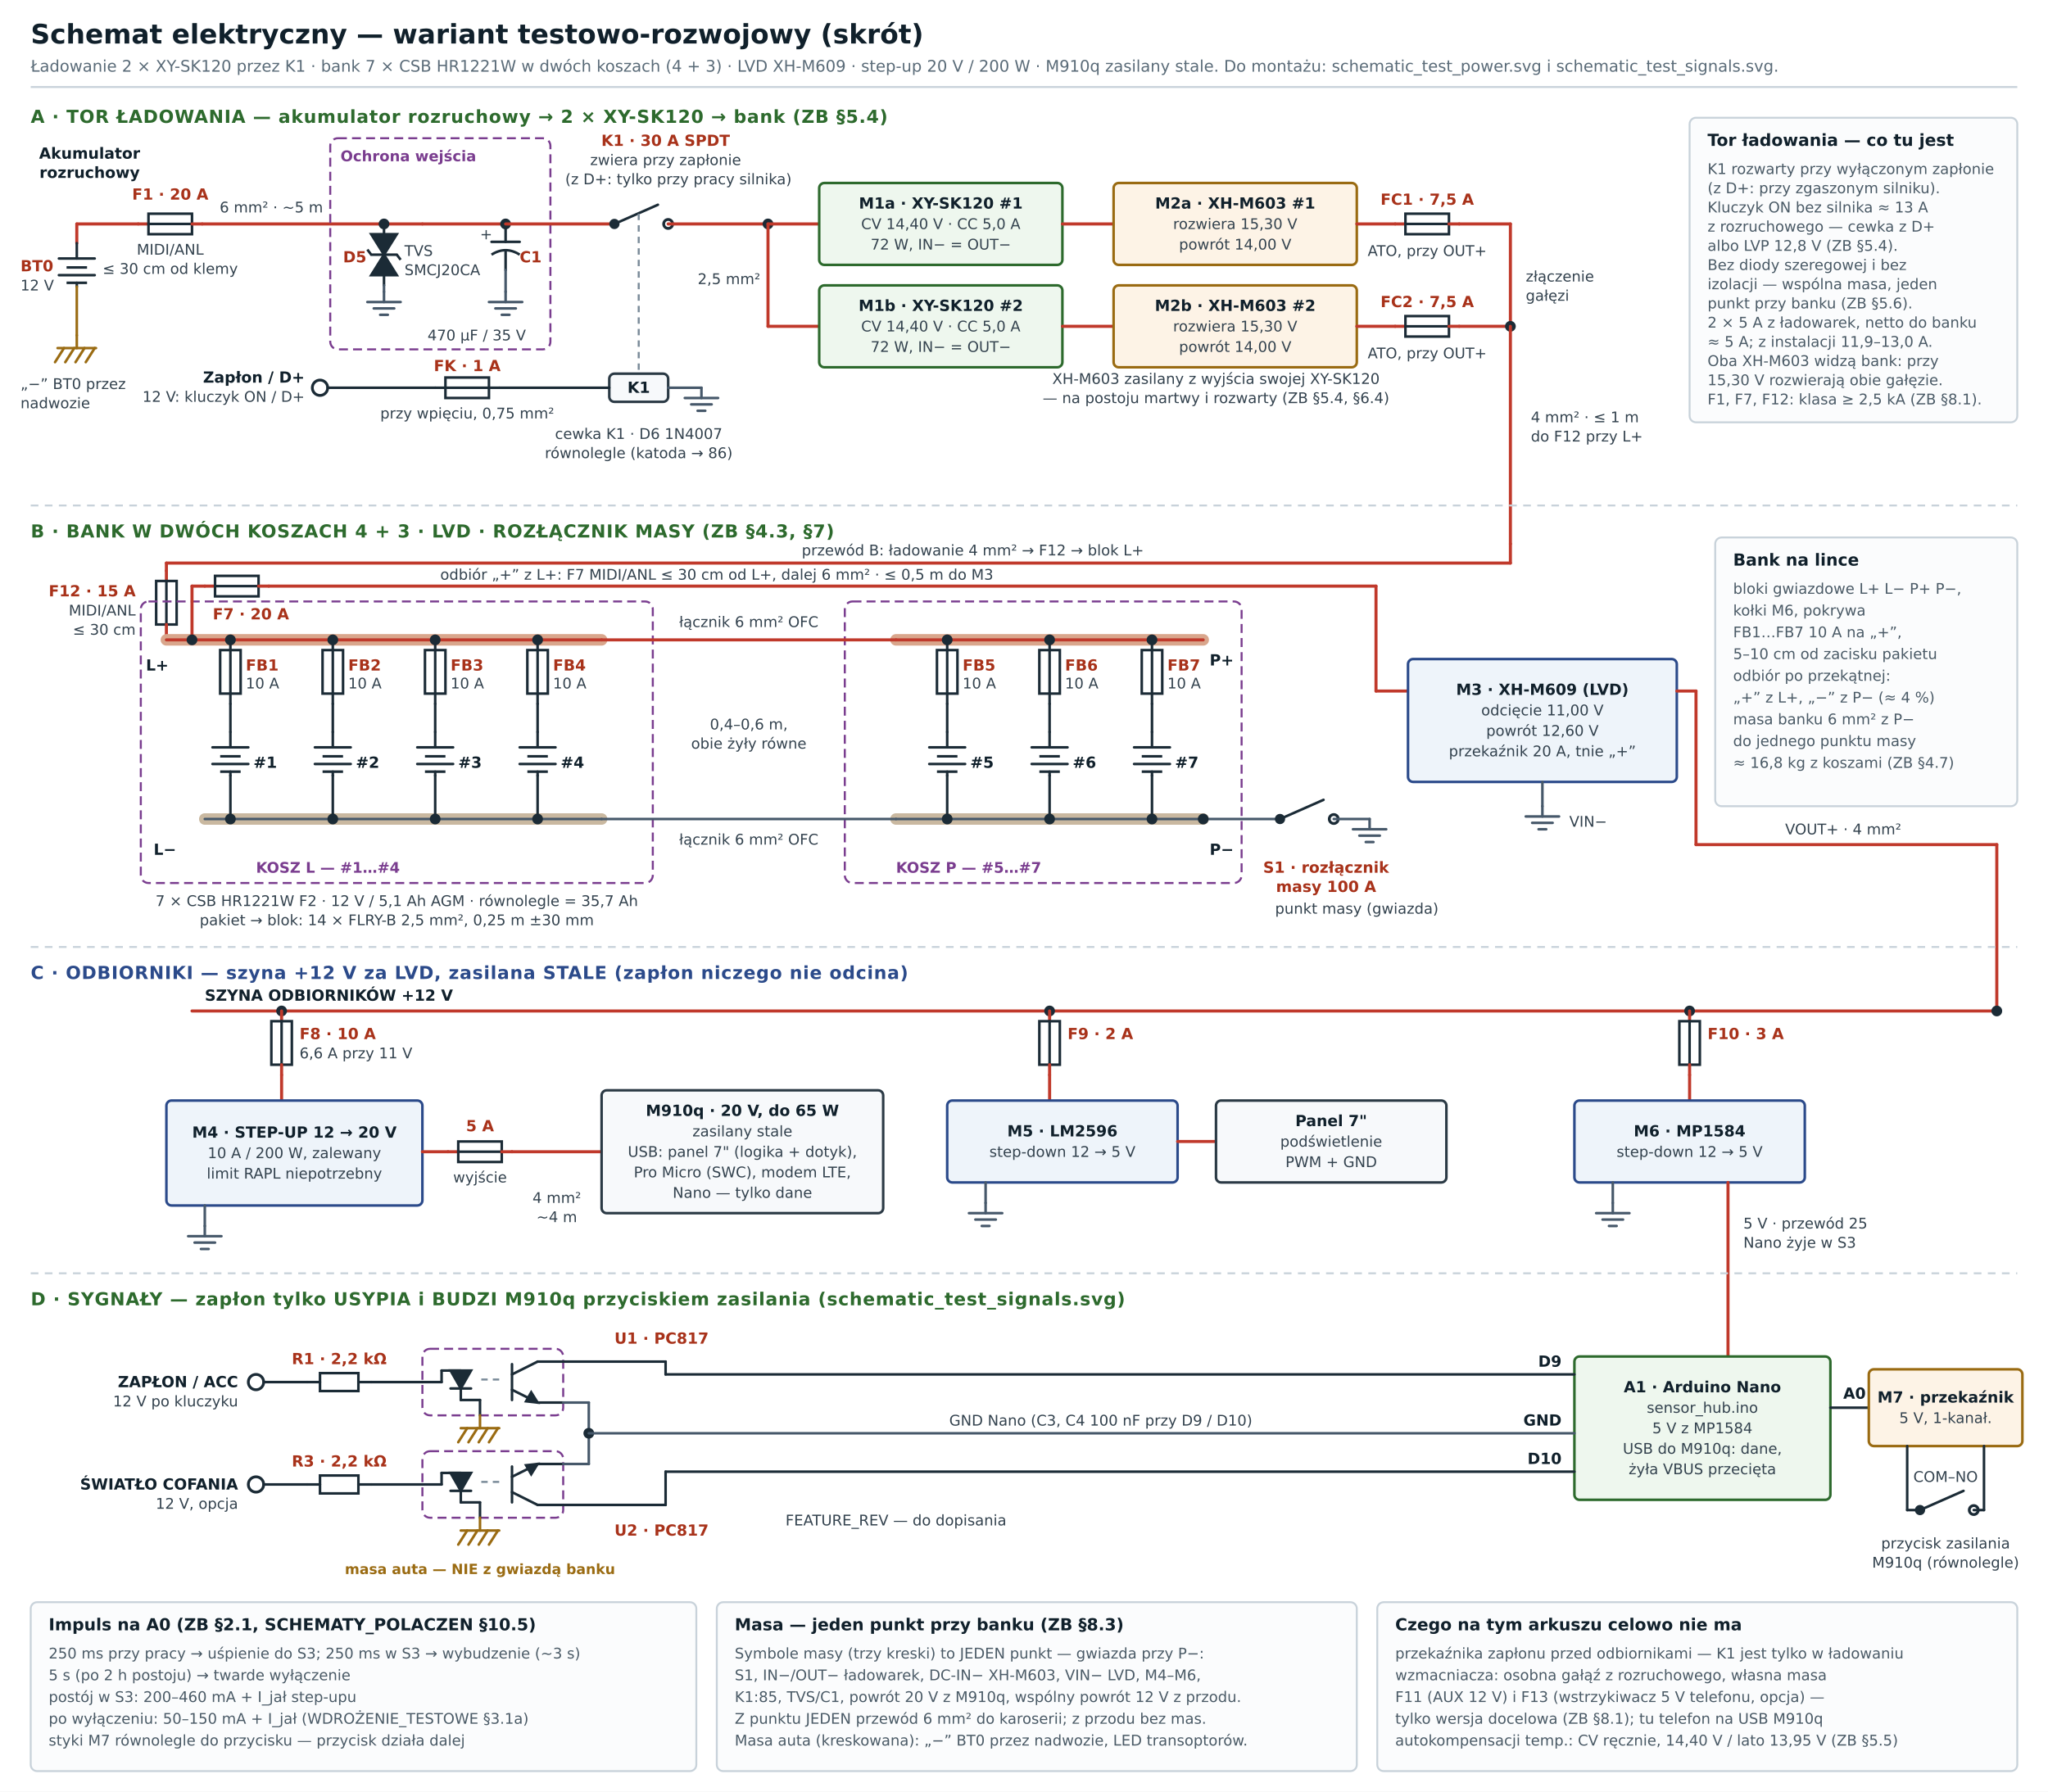
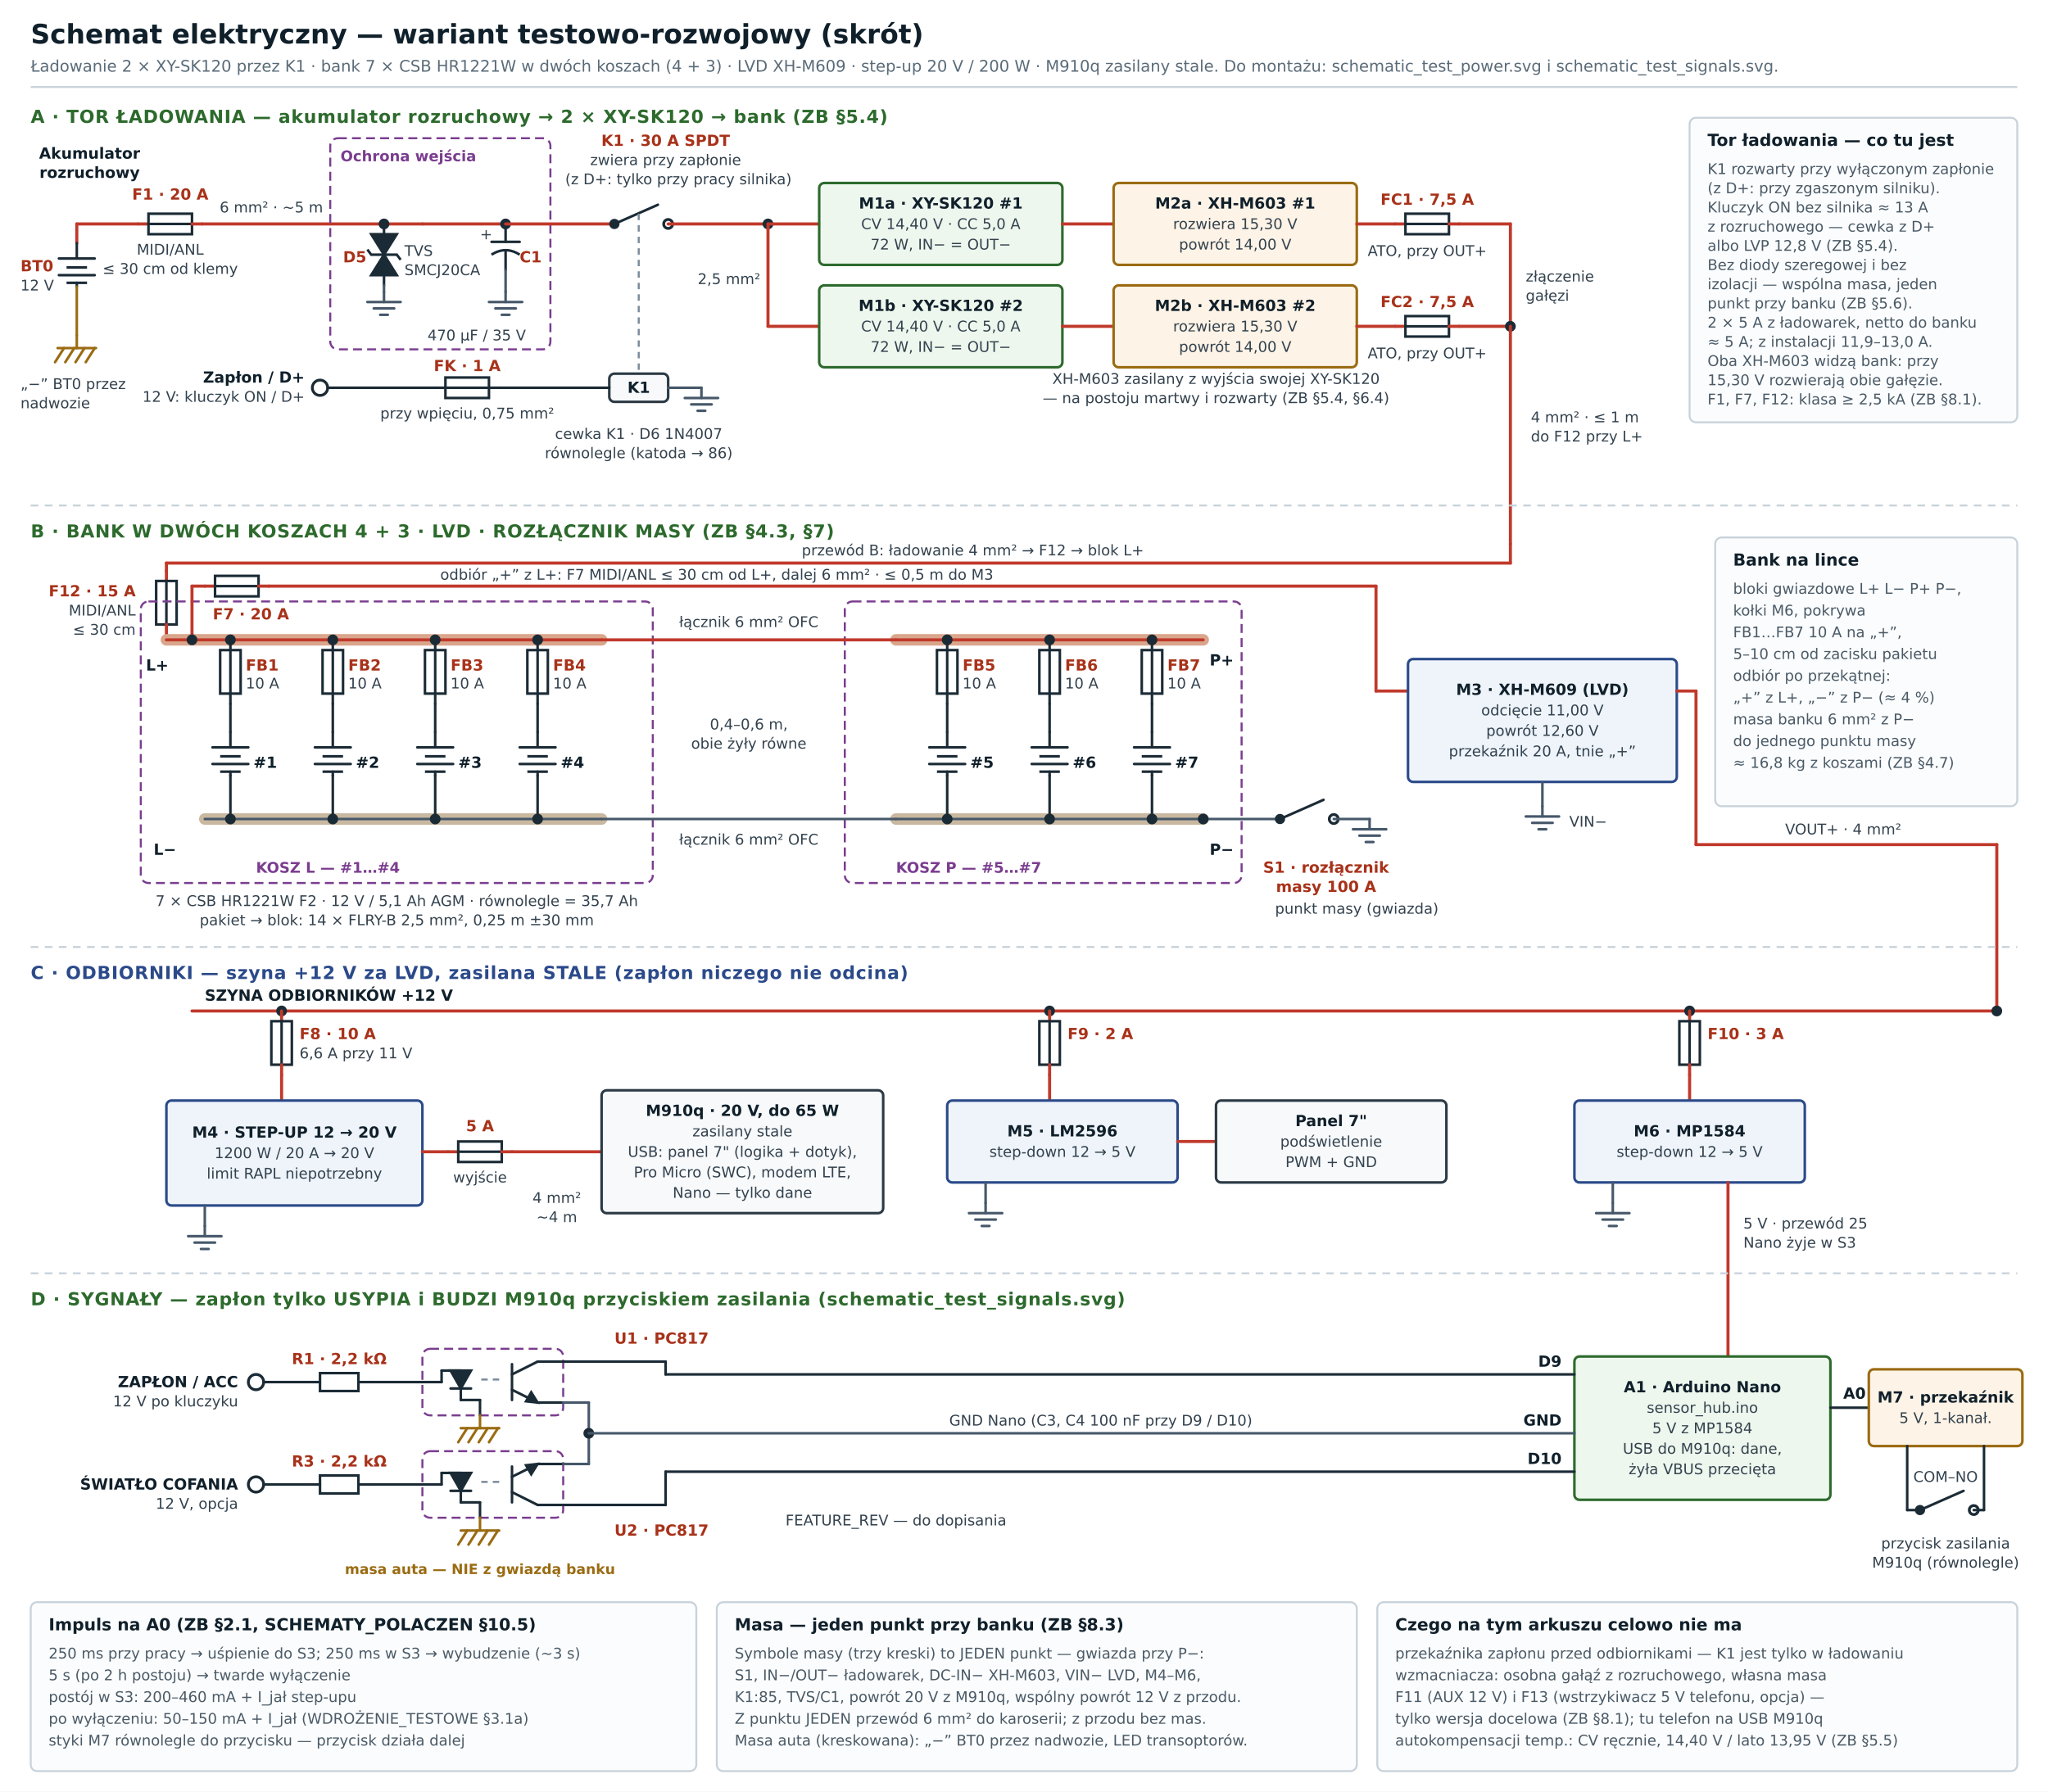
<svg xmlns="http://www.w3.org/2000/svg" width="1600" height="1400" viewBox="0 0 1600 1400" font-family="DejaVu Sans, Verdana, sans-serif">
  <style>
 .bg{fill:#ffffff}
 .w{stroke:#1b2b36;stroke-width:2;fill:none;stroke-linecap:round}
 .wp{stroke:#c0392b;stroke-width:2.4;fill:none;stroke-linecap:round}
 .wg{stroke:#46586a;stroke-width:2;fill:none;stroke-linecap:round}
 .wo{stroke:#9a6b12;stroke-width:2;fill:none;stroke-linecap:round}
 .wd{stroke:#7a8b99;stroke-width:1.6;fill:none;stroke-dasharray:5 4}
 .bus{stroke:#d9a68c;stroke-width:9;fill:none;stroke-linecap:round}
 .busn{stroke:#c9b8a0;stroke-width:9;fill:none;stroke-linecap:round}
 .sym{stroke:#1b2b36;stroke-width:2;fill:none}
 .symf{stroke:#1b2b36;stroke-width:2;fill:#1b2b36}
 .blk{fill:#f7f9fb;stroke:#2b3a45;stroke-width:2;rx:4}
 .blkg{fill:#eef7ee;stroke:#2d6a2d;stroke-width:2;rx:4}
 .blko{fill:#fdf3e6;stroke:#9a6b12;stroke-width:2;rx:4}
 .blkb{fill:#eef4fa;stroke:#2b4a8a;stroke-width:2;rx:4}
 .grp{fill:none;stroke:#7a3d8f;stroke-width:1.6;stroke-dasharray:7 4;rx:6}
 .grpg{fill:none;stroke:#8b9aa6;stroke-width:1.6;stroke-dasharray:7 4;rx:6}
 .note{fill:#fbfcfd;stroke:#c8d2da;stroke-width:1.5;rx:5}
 .term{fill:#ffffff;stroke:#1b2b36;stroke-width:2.2}
 .ttl{font-size:21px;font-weight:bold;fill:#10202b}
 .sub{font-size:12.5px;fill:#5a6b78}
 .sec{font-size:14px;font-weight:bold;fill:#2d6a2d;letter-spacing:0.5px}
 .secb{font-size:14px;font-weight:bold;fill:#2b4a8a;letter-spacing:0.5px}
 .ref{font-size:12px;font-weight:bold;fill:#a8321a}
 .refe{font-size:12px;font-weight:bold;fill:#a8321a;text-anchor:end}
 .refc{font-size:12px;font-weight:bold;fill:#a8321a;text-anchor:middle}
 .lbl{font-size:11.5px;fill:#33424e}
 .lbe{font-size:11.5px;fill:#33424e;text-anchor:end}
 .lbc{font-size:11.5px;fill:#33424e;text-anchor:middle}
 .lbb{font-size:12px;font-weight:bold;fill:#10202b;text-anchor:middle}
 .lbbs{font-size:12px;font-weight:bold;fill:#10202b}
 .lbbe{font-size:12px;font-weight:bold;fill:#10202b;text-anchor:end}
 .grl{font-size:11.5px;font-weight:bold;fill:#7a3d8f}
 .go{font-size:11px;font-weight:bold;fill:#9a6b12;text-anchor:middle}
 .nh{font-size:13px;font-weight:bold;fill:#10202b}
 .nt{font-size:11.5px;fill:#4a5a66}
</style>
  <rect class="bg" x="0" y="0" width="1600" height="1400" />
  <text class="ttl" x="24" y="34">Schemat elektryczny — wariant testowo-rozwojowy (skrót)</text>
  <text class="sub" x="24" y="56">Ładowanie 2 × XY-SK120 przez K1 · bank 7 × CSB HR1221W w dwóch koszach (4 + 3) · LVD XH-M609 · step-up 20 V / 200 W · M910q zasilany stale. Do montażu: schematic_test_power.svg i schematic_test_signals.svg.</text>
  <line x1="24" y1="68" x2="1576" y2="68" stroke="#c8d2da" stroke-width="1.5" />
  <text class="sec" x="24" y="96">A · TOR ŁADOWANIA — akumulator rozruchowy → 2 × XY-SK120 → bank (ZB §5.4)</text>
  <text class="lbb" x="70" y="124">Akumulator</text>
  <text class="lbb" x="70" y="139">rozruchowy</text>
  <line class="wp" x1="60" y1="175" x2="108" y2="175" />
  <line class="wp" x1="60" y1="175" x2="60" y2="190" />
  <line class="w" x1="60" y1="190" x2="60" y2="202" />
  <line class="w" x1="46" y1="202" x2="74" y2="202" />
  <line class="sym" x1="52" y1="209" x2="68" y2="209" stroke-width="4" />
  <line class="w" x1="46" y1="215" x2="74" y2="215" />
  <line class="sym" x1="52" y1="221" x2="68" y2="221" stroke-width="4" />
  <line class="w" x1="60" y1="221" x2="60" y2="224" />
  <text class="ref" x="16" y="212">BT0</text>
  <text class="lbl" x="16" y="227">12 V</text>
  <line class="wo" x1="60" y1="224" x2="60" y2="262" />
  <line class="wo" x1="60" y1="262" x2="60" y2="272" />
  <line class="wo" x1="45" y1="272" x2="75" y2="272" />
  <line class="wo" x1="50" y1="272" x2="43" y2="283" />
  <line class="wo" x1="58" y1="272" x2="51" y2="283" />
  <line class="wo" x1="66" y1="272" x2="59" y2="283" />
  <line class="wo" x1="74" y1="272" x2="67" y2="283" />
  <text class="lbl" x="16" y="304">„−” BT0 przez</text>
  <text class="lbl" x="16" y="319">nadwozie</text>
  <line class="wp" x1="108" y1="175" x2="116" y2="175" />
  <rect class="sym" x="116" y="167" width="34" height="16" fill="#ffffff" />
  <line class="w" x1="116" y1="175" x2="150" y2="175" />
  <line class="wp" x1="150" y1="175" x2="158" y2="175" />
  <text class="refc" x="133" y="156">F1 · 20 A</text>
  <text class="lbc" x="133" y="199">MIDI/ANL</text>
  <text class="lbc" x="133" y="214">≤ 30 cm od klemy</text>
  <line class="wp" x1="158" y1="175" x2="330" y2="175" />
  <text class="lbc" x="212" y="166">6 mm² · ~5 m</text>
  <rect class="grp" x="258" y="108" width="172" height="165" />
  <text class="grl" x="266" y="126">Ochrona wejścia</text>
  <circle class="symf" cx="300" cy="175" r="3.2" />
  <line class="w" x1="300" y1="175" x2="300" y2="183" />
  <path class="symf" d="M 290 183 L 310 183 L 300 199 Z" />
  <path class="symf" d="M 290 215 L 310 215 L 300 199 Z" />
  <path class="sym" d="M 287 195 L 290 199 L 310 199 L 313 203" />
  <line class="w" x1="300" y1="215" x2="300" y2="223" />
  <text class="ref" x="268" y="205">D5</text>
  <line class="wg" x1="300" y1="223" x2="300" y2="228" />
  <line class="wg" x1="300" y1="228" x2="300" y2="236" />
  <line class="wg" x1="287" y1="236" x2="313" y2="236" />
  <line class="wg" x1="292" y1="241" x2="308" y2="241" />
  <line class="wg" x1="297" y1="246" x2="303" y2="246" />
  <text class="lbl" x="316" y="200">TVS</text>
  <text class="lbl" x="316" y="215">SMCJ20CA</text>
  <line class="wp" x1="330" y1="175" x2="395" y2="175" />
  <circle class="symf" cx="395" cy="175" r="3.2" />
  <line class="w" x1="395" y1="175" x2="395" y2="189" />
  <line class="w" x1="384" y1="189" x2="406" y2="189" />
  <path class="sym" d="M 384 199 Q 395 192 406 199" />
  <line class="w" x1="395" y1="196" x2="395" y2="211" />
  <text class="lbl" x="375" y="187">+</text>
  <line class="wg" x1="395" y1="211" x2="395" y2="228" />
  <line class="wg" x1="395" y1="228" x2="395" y2="236" />
  <line class="wg" x1="382" y1="236" x2="408" y2="236" />
  <line class="wg" x1="387" y1="241" x2="403" y2="241" />
  <line class="wg" x1="392" y1="246" x2="398" y2="246" />
  <text class="ref" x="406" y="205">C1</text>
  <text class="lbl" x="334" y="266">470 µF / 35 V</text>
  <line class="wp" x1="395" y1="175" x2="480" y2="175" />
  <circle class="symf" cx="480" cy="175" r="3" />
  <line class="w" x1="480" y1="175" x2="514" y2="160" />
  <circle class="term" cx="522" cy="175" r="3.5" />
  <text class="refc" x="520" y="114">K1 · 30 A SPDT</text>
  <text class="lbc" x="520" y="129">zwiera przy zapłonie</text>
  <text class="lbc" x="530" y="144">(z D+: tylko przy pracy silnika)</text>
  <line class="wp" x1="522" y1="175" x2="600" y2="175" />
  <line class="wd" x1="499" y1="167" x2="499" y2="292" />
  <rect class="blk" x="476" y="292" width="46" height="22" />
  <text class="lbb" x="499" y="307">K1</text>
  <line class="wg" x1="522" y1="303" x2="548" y2="303" />
  <line class="wg" x1="548" y1="303" x2="548" y2="311" />
  <line class="wg" x1="535" y1="311" x2="561" y2="311" />
  <line class="wg" x1="540" y1="316" x2="556" y2="316" />
  <line class="wg" x1="545" y1="321" x2="551" y2="321" />
  <circle class="term" cx="250" cy="303" r="6" />
  <text class="lbbe" x="238" y="299">Zapłon / D+</text>
  <text class="lbe" x="238" y="314">12 V: kluczyk ON / D+</text>
  <line class="w" x1="256" y1="303" x2="340" y2="303" />
  <line class="w" x1="340" y1="303" x2="348" y2="303" />
  <rect class="sym" x="348" y="295" width="34" height="16" fill="#ffffff" />
  <line class="w" x1="348" y1="303" x2="382" y2="303" />
  <line class="w" x1="382" y1="303" x2="390" y2="303" />
  <text class="refc" x="365" y="290">FK · 1 A</text>
  <text class="lbc" x="365" y="327">przy wpięciu, 0,75 mm²</text>
  <line class="w" x1="390" y1="303" x2="476" y2="303" />
  <text class="lbc" x="499" y="343">cewka K1 · D6 1N4007</text>
  <text class="lbc" x="499" y="358">równolegle (katoda → 86)</text>
  <circle class="symf" cx="600" cy="175" r="3.2" />
  <line class="wp" x1="600" y1="175" x2="600" y2="255" />
  <line class="wp" x1="600" y1="255" x2="640" y2="255" />
  <line class="wp" x1="600" y1="175" x2="640" y2="175" />
  <text class="lbe" x="594" y="222">2,5 mm²</text>
  <rect class="blkg" x="640" y="143" width="190" height="64" />
  <text class="lbb" x="735.0" y="163.0">M1a · XY-SK120 #1</text>
  <text class="lbc" x="735.0" y="179.0">CV 14,40 V · CC 5,0 A</text>
  <text class="lbc" x="735.0" y="195.0">72 W, IN− = OUT−</text>
  <line class="wp" x1="830" y1="175" x2="870" y2="175" />
  <rect class="blko" x="870" y="143" width="190" height="64" />
  <text class="lbb" x="965.0" y="163.0">M2a · XH-M603 #1</text>
  <text class="lbc" x="965.0" y="179.0">rozwiera 15,30 V</text>
  <text class="lbc" x="965.0" y="195.0">powrót 14,00 V</text>
  <line class="wp" x1="1060" y1="175" x2="1090" y2="175" />
  <line class="wp" x1="1090" y1="175" x2="1098" y2="175" />
  <rect class="sym" x="1098" y="167" width="34" height="16" fill="#ffffff" />
  <line class="w" x1="1098" y1="175" x2="1132" y2="175" />
  <line class="wp" x1="1132" y1="175" x2="1140" y2="175" />
  <text class="refc" x="1115" y="160">FC1 · 7,5 A</text>
  <line class="wp" x1="1140" y1="175" x2="1180" y2="175" />
  <rect class="blkg" x="640" y="223" width="190" height="64" />
  <text class="lbb" x="735.0" y="243.0">M1b · XY-SK120 #2</text>
  <text class="lbc" x="735.0" y="259.0">CV 14,40 V · CC 5,0 A</text>
  <text class="lbc" x="735.0" y="275.0">72 W, IN− = OUT−</text>
  <line class="wp" x1="830" y1="255" x2="870" y2="255" />
  <rect class="blko" x="870" y="223" width="190" height="64" />
  <text class="lbb" x="965.0" y="243.0">M2b · XH-M603 #2</text>
  <text class="lbc" x="965.0" y="259.0">rozwiera 15,30 V</text>
  <text class="lbc" x="965.0" y="275.0">powrót 14,00 V</text>
  <line class="wp" x1="1060" y1="255" x2="1090" y2="255" />
  <line class="wp" x1="1090" y1="255" x2="1098" y2="255" />
  <rect class="sym" x="1098" y="247" width="34" height="16" fill="#ffffff" />
  <line class="w" x1="1098" y1="255" x2="1132" y2="255" />
  <line class="wp" x1="1132" y1="255" x2="1140" y2="255" />
  <text class="refc" x="1115" y="240">FC2 · 7,5 A</text>
  <line class="wp" x1="1140" y1="255" x2="1180" y2="255" />
  <text class="lbc" x="1115" y="200">ATO, przy OUT+</text>
  <text class="lbc" x="1115" y="280">ATO, przy OUT+</text>
  <text class="lbc" x="950" y="300">XH-M603 zasilany z wyjścia swojej XY-SK120</text>
  <text class="lbc" x="950" y="315">— na postoju martwy i rozwarty (ZB §5.4, §6.4)</text>
  <line class="wp" x1="1180" y1="175" x2="1180" y2="255" />
  <circle class="symf" cx="1180" cy="255" r="3.2" />
  <text class="lbl" x="1192" y="220">złączenie</text>
  <text class="lbl" x="1192" y="235">gałęzi</text>
  <line class="wp" x1="1180" y1="255" x2="1180" y2="425" />
  <text class="lbl" x="1196" y="330">4 mm² · ≤ 1 m</text>
  <text class="lbl" x="1196" y="345">do F12 przy L+</text>
  <rect class="note" x="1320" y="92" width="256" height="238" />
  <text class="nh" x="1334" y="114">Tor ładowania — co tu jest</text>
  <text class="nt" x="1334" y="136">K1 rozwarty przy wyłączonym zapłonie</text>
  <text class="nt" x="1334" y="151">(z D+: przy zgaszonym silniku).</text>
  <text class="nt" x="1334" y="166">Kluczyk ON bez silnika ≈ 13 A</text>
  <text class="nt" x="1334" y="181">z rozruchowego — cewka z D+</text>
  <text class="nt" x="1334" y="196">albo LVP 12,8 V (ZB §5.4).</text>
  <text class="nt" x="1334" y="211">Bez diody szeregowej i bez</text>
  <text class="nt" x="1334" y="226">izolacji — wspólna masa, jeden</text>
  <text class="nt" x="1334" y="241">punkt przy banku (ZB §5.6).</text>
  <text class="nt" x="1334" y="256">2 × 5 A z ładowarek, netto do banku</text>
  <text class="nt" x="1334" y="271">≈ 5 A; z instalacji 11,9–13,0 A.</text>
  <text class="nt" x="1334" y="286">Oba XH-M603 widzą bank: przy</text>
  <text class="nt" x="1334" y="301">15,30 V rozwierają obie gałęzie.</text>
  <text class="nt" x="1334" y="316">F1, F7, F12: klasa ≥ 2,5 kA (ZB §8.1).</text>
  <line x1="24" y1="395" x2="1576" y2="395" stroke="#c8d2da" stroke-width="1.5" stroke-dasharray="6 5" />
  <text class="sec" x="24" y="420">B · BANK W DWÓCH KOSZACH 4 + 3 · LVD · ROZŁĄCZNIK MASY (ZB §4.3, §7)</text>
  <line class="wp" x1="1180" y1="425" x2="1180" y2="440" />
  <line class="wp" x1="1180" y1="440" x2="130" y2="440" />
  <line class="wp" x1="130" y1="440" x2="130" y2="446" />
  <line class="wp" x1="130" y1="446" x2="130" y2="454" />
  <rect class="sym" x="122" y="454" width="16" height="34" fill="#ffffff" />
  <line class="w" x1="130" y1="454" x2="130" y2="488" />
  <line class="wp" x1="130" y1="488" x2="130" y2="496" />
  <line class="wp" x1="130" y1="496" x2="130" y2="500" />
  <text class="refe" x="106" y="466">F12 · 15 A</text>
  <text class="lbe" x="106" y="481">MIDI/ANL</text>
  <text class="lbe" x="106" y="496">≤ 30 cm</text>
  <text class="lbc" x="760" y="434">przewód B: ładowanie 4 mm² → F12 → blok L+</text>
  <rect class="grp" x="110" y="470" width="400" height="220" />
  <rect class="grp" x="660" y="470" width="310" height="220" />
  <text class="grl" x="200" y="682">KOSZ L — #1…#4</text>
  <text class="grl" x="700" y="682">KOSZ P — #5…#7</text>
  <line class="bus" x1="130" y1="500" x2="470" y2="500" />
  <line class="busn" x1="160" y1="640" x2="470" y2="640" />
  <line class="bus" x1="700" y1="500" x2="940" y2="500" />
  <line class="busn" x1="700" y1="640" x2="940" y2="640" />
  <line class="wp" x1="130" y1="500" x2="470" y2="500" />
  <line class="wg" x1="160" y1="640" x2="470" y2="640" />
  <line class="wp" x1="700" y1="500" x2="940" y2="500" />
  <line class="wg" x1="700" y1="640" x2="940" y2="640" />
  <text class="lbbs" x="120" y="668">L−</text>
  <text class="lbbs" x="945" y="668">P−</text>
  <text class="lbbs" x="945" y="520">P+</text>
  <text class="lbbs" x="114" y="524">L+</text>
  <circle class="symf" cx="180" cy="500" r="3.2" />
  <line class="w" x1="180" y1="500" x2="180" y2="508" />
  <rect class="sym" x="172" y="508" width="16" height="34" fill="#ffffff" />
  <line class="w" x1="180" y1="508" x2="180" y2="542" />
  <line class="w" x1="180" y1="542" x2="180" y2="550" />
  <text class="ref" x="192" y="524">FB1</text>
  <text class="lbl" x="192" y="538">10 A</text>
  <line class="w" x1="180" y1="550" x2="180" y2="572" />
  <line class="w" x1="180" y1="572" x2="180" y2="584" />
  <line class="w" x1="166" y1="584" x2="194" y2="584" />
  <line class="sym" x1="172" y1="591" x2="188" y2="591" stroke-width="4" />
  <line class="w" x1="166" y1="597" x2="194" y2="597" />
  <line class="sym" x1="172" y1="603" x2="188" y2="603" stroke-width="4" />
  <line class="w" x1="180" y1="603" x2="180" y2="606" />
  <text class="lbbs" x="198" y="600">#1</text>
  <line class="w" x1="180" y1="606" x2="180" y2="640" />
  <circle class="symf" cx="180" cy="640" r="3.2" />
  <circle class="symf" cx="260" cy="500" r="3.2" />
  <line class="w" x1="260" y1="500" x2="260" y2="508" />
  <rect class="sym" x="252" y="508" width="16" height="34" fill="#ffffff" />
  <line class="w" x1="260" y1="508" x2="260" y2="542" />
  <line class="w" x1="260" y1="542" x2="260" y2="550" />
  <text class="ref" x="272" y="524">FB2</text>
  <text class="lbl" x="272" y="538">10 A</text>
  <line class="w" x1="260" y1="550" x2="260" y2="572" />
  <line class="w" x1="260" y1="572" x2="260" y2="584" />
  <line class="w" x1="246" y1="584" x2="274" y2="584" />
  <line class="sym" x1="252" y1="591" x2="268" y2="591" stroke-width="4" />
  <line class="w" x1="246" y1="597" x2="274" y2="597" />
  <line class="sym" x1="252" y1="603" x2="268" y2="603" stroke-width="4" />
  <line class="w" x1="260" y1="603" x2="260" y2="606" />
  <text class="lbbs" x="278" y="600">#2</text>
  <line class="w" x1="260" y1="606" x2="260" y2="640" />
  <circle class="symf" cx="260" cy="640" r="3.2" />
  <circle class="symf" cx="340" cy="500" r="3.2" />
  <line class="w" x1="340" y1="500" x2="340" y2="508" />
  <rect class="sym" x="332" y="508" width="16" height="34" fill="#ffffff" />
  <line class="w" x1="340" y1="508" x2="340" y2="542" />
  <line class="w" x1="340" y1="542" x2="340" y2="550" />
  <text class="ref" x="352" y="524">FB3</text>
  <text class="lbl" x="352" y="538">10 A</text>
  <line class="w" x1="340" y1="550" x2="340" y2="572" />
  <line class="w" x1="340" y1="572" x2="340" y2="584" />
  <line class="w" x1="326" y1="584" x2="354" y2="584" />
  <line class="sym" x1="332" y1="591" x2="348" y2="591" stroke-width="4" />
  <line class="w" x1="326" y1="597" x2="354" y2="597" />
  <line class="sym" x1="332" y1="603" x2="348" y2="603" stroke-width="4" />
  <line class="w" x1="340" y1="603" x2="340" y2="606" />
  <text class="lbbs" x="358" y="600">#3</text>
  <line class="w" x1="340" y1="606" x2="340" y2="640" />
  <circle class="symf" cx="340" cy="640" r="3.2" />
  <circle class="symf" cx="420" cy="500" r="3.2" />
  <line class="w" x1="420" y1="500" x2="420" y2="508" />
  <rect class="sym" x="412" y="508" width="16" height="34" fill="#ffffff" />
  <line class="w" x1="420" y1="508" x2="420" y2="542" />
  <line class="w" x1="420" y1="542" x2="420" y2="550" />
  <text class="ref" x="432" y="524">FB4</text>
  <text class="lbl" x="432" y="538">10 A</text>
  <line class="w" x1="420" y1="550" x2="420" y2="572" />
  <line class="w" x1="420" y1="572" x2="420" y2="584" />
  <line class="w" x1="406" y1="584" x2="434" y2="584" />
  <line class="sym" x1="412" y1="591" x2="428" y2="591" stroke-width="4" />
  <line class="w" x1="406" y1="597" x2="434" y2="597" />
  <line class="sym" x1="412" y1="603" x2="428" y2="603" stroke-width="4" />
  <line class="w" x1="420" y1="603" x2="420" y2="606" />
  <text class="lbbs" x="438" y="600">#4</text>
  <line class="w" x1="420" y1="606" x2="420" y2="640" />
  <circle class="symf" cx="420" cy="640" r="3.2" />
  <circle class="symf" cx="740" cy="500" r="3.2" />
  <line class="w" x1="740" y1="500" x2="740" y2="508" />
  <rect class="sym" x="732" y="508" width="16" height="34" fill="#ffffff" />
  <line class="w" x1="740" y1="508" x2="740" y2="542" />
  <line class="w" x1="740" y1="542" x2="740" y2="550" />
  <text class="ref" x="752" y="524">FB5</text>
  <text class="lbl" x="752" y="538">10 A</text>
  <line class="w" x1="740" y1="550" x2="740" y2="572" />
  <line class="w" x1="740" y1="572" x2="740" y2="584" />
  <line class="w" x1="726" y1="584" x2="754" y2="584" />
  <line class="sym" x1="732" y1="591" x2="748" y2="591" stroke-width="4" />
  <line class="w" x1="726" y1="597" x2="754" y2="597" />
  <line class="sym" x1="732" y1="603" x2="748" y2="603" stroke-width="4" />
  <line class="w" x1="740" y1="603" x2="740" y2="606" />
  <text class="lbbs" x="758" y="600">#5</text>
  <line class="w" x1="740" y1="606" x2="740" y2="640" />
  <circle class="symf" cx="740" cy="640" r="3.2" />
  <circle class="symf" cx="820" cy="500" r="3.2" />
  <line class="w" x1="820" y1="500" x2="820" y2="508" />
  <rect class="sym" x="812" y="508" width="16" height="34" fill="#ffffff" />
  <line class="w" x1="820" y1="508" x2="820" y2="542" />
  <line class="w" x1="820" y1="542" x2="820" y2="550" />
  <text class="ref" x="832" y="524">FB6</text>
  <text class="lbl" x="832" y="538">10 A</text>
  <line class="w" x1="820" y1="550" x2="820" y2="572" />
  <line class="w" x1="820" y1="572" x2="820" y2="584" />
  <line class="w" x1="806" y1="584" x2="834" y2="584" />
  <line class="sym" x1="812" y1="591" x2="828" y2="591" stroke-width="4" />
  <line class="w" x1="806" y1="597" x2="834" y2="597" />
  <line class="sym" x1="812" y1="603" x2="828" y2="603" stroke-width="4" />
  <line class="w" x1="820" y1="603" x2="820" y2="606" />
  <text class="lbbs" x="838" y="600">#6</text>
  <line class="w" x1="820" y1="606" x2="820" y2="640" />
  <circle class="symf" cx="820" cy="640" r="3.2" />
  <circle class="symf" cx="900" cy="500" r="3.2" />
  <line class="w" x1="900" y1="500" x2="900" y2="508" />
  <rect class="sym" x="892" y="508" width="16" height="34" fill="#ffffff" />
  <line class="w" x1="900" y1="508" x2="900" y2="542" />
  <line class="w" x1="900" y1="542" x2="900" y2="550" />
  <text class="ref" x="912" y="524">FB7</text>
  <text class="lbl" x="912" y="538">10 A</text>
  <line class="w" x1="900" y1="550" x2="900" y2="572" />
  <line class="w" x1="900" y1="572" x2="900" y2="584" />
  <line class="w" x1="886" y1="584" x2="914" y2="584" />
  <line class="sym" x1="892" y1="591" x2="908" y2="591" stroke-width="4" />
  <line class="w" x1="886" y1="597" x2="914" y2="597" />
  <line class="sym" x1="892" y1="603" x2="908" y2="603" stroke-width="4" />
  <line class="w" x1="900" y1="603" x2="900" y2="606" />
  <text class="lbbs" x="918" y="600">#7</text>
  <line class="w" x1="900" y1="606" x2="900" y2="640" />
  <circle class="symf" cx="900" cy="640" r="3.2" />
  <line class="wp" x1="470" y1="500" x2="700" y2="500" />
  <line class="wg" x1="470" y1="640" x2="700" y2="640" />
  <text class="lbc" x="585" y="490">łącznik 6 mm² OFC</text>
  <text class="lbc" x="585" y="570">0,4–0,6 m,</text>
  <text class="lbc" x="585" y="585">obie żyły równe</text>
  <text class="lbc" x="585" y="660">łącznik 6 mm² OFC</text>
  <text class="lbc" x="310" y="708">7 × CSB HR1221W F2 · 12 V / 5,1 Ah AGM · równolegle = 35,7 Ah</text>
  <text class="lbc" x="310" y="723">pakiet → blok: 14 × FLRY-B 2,5 mm², 0,25 m ±30 mm</text>
  <line class="wp" x1="150" y1="500" x2="150" y2="458" />
  <circle class="symf" cx="150" cy="500" r="3.2" />
  <line class="wp" x1="150" y1="458" x2="160" y2="458" />
  <line class="wp" x1="160" y1="458" x2="168" y2="458" />
  <rect class="sym" x="168" y="450" width="34" height="16" fill="#ffffff" />
  <line class="w" x1="168" y1="458" x2="202" y2="458" />
  <line class="wp" x1="202" y1="458" x2="210" y2="458" />
  <text class="refc" x="196" y="484">F7 · 20 A</text>
  <line class="wp" x1="210" y1="458" x2="1075" y2="458" />
  <line class="wp" x1="1075" y1="458" x2="1075" y2="540" />
  <line class="wp" x1="1075" y1="540" x2="1100" y2="540" />
  <text class="lbc" x="560" y="453">odbiór „+” z L+: F7 MIDI/ANL ≤ 30 cm od L+, dalej 6 mm² · ≤ 0,5 m do M3</text>
  <rect class="blkb" x="1100" y="515" width="210" height="96" />
  <text class="lbb" x="1205.0" y="543.0">M3 · XH-M609 (LVD)</text>
  <text class="lbc" x="1205.0" y="559.0">odcięcie 11,00 V</text>
  <text class="lbc" x="1205.0" y="575.0">powrót 12,60 V</text>
  <text class="lbc" x="1205.0" y="591.0">przekaźnik 20 A, tnie „+”</text>
  <line class="wg" x1="1205" y1="611" x2="1205" y2="630" />
  <line class="wg" x1="1205" y1="630" x2="1205" y2="638" />
  <line class="wg" x1="1192" y1="638" x2="1218" y2="638" />
  <line class="wg" x1="1197" y1="643" x2="1213" y2="643" />
  <line class="wg" x1="1202" y1="648" x2="1208" y2="648" />
  <text class="lbl" x="1226" y="646">VIN−</text>
  <line class="wg" x1="940" y1="640" x2="1000" y2="640" />
  <circle class="symf" cx="940" cy="640" r="3.2" />
  <circle class="symf" cx="1000" cy="640" r="3" />
  <line class="w" x1="1000" y1="640" x2="1034" y2="625" />
  <circle class="term" cx="1042" cy="640" r="3.5" />
  <line class="wg" x1="1042" y1="640" x2="1070" y2="640" />
  <line class="wg" x1="1070" y1="640" x2="1070" y2="648" />
  <line class="wg" x1="1057" y1="648" x2="1083" y2="648" />
  <line class="wg" x1="1062" y1="653" x2="1078" y2="653" />
  <line class="wg" x1="1067" y1="658" x2="1073" y2="658" />
  <text class="refc" x="1036" y="682">S1 · rozłącznik</text>
  <text class="refc" x="1036" y="697">masy 100 A</text>
  <text class="lbc" x="1060" y="714">punkt masy (gwiazda)</text>
  <rect class="note" x="1340" y="420" width="236" height="210" />
  <text class="nh" x="1354" y="442">Bank na lince</text>
  <text class="nt" x="1354" y="464">bloki gwiazdowe L+ L− P+ P−,</text>
  <text class="nt" x="1354" y="481">kołki M6, pokrywa</text>
  <text class="nt" x="1354" y="498">FB1…FB7 10 A na „+”,</text>
  <text class="nt" x="1354" y="515">5–10 cm od zacisku pakietu</text>
  <text class="nt" x="1354" y="532">odbiór po przekątnej:</text>
  <text class="nt" x="1354" y="549">„+” z L+, „−” z P− (≈ 4 %)</text>
  <text class="nt" x="1354" y="566">masa banku 6 mm² z P−</text>
  <text class="nt" x="1354" y="583">do jednego punktu masy</text>
  <text class="nt" x="1354" y="600">≈ 16,8 kg z koszami (ZB §4.7)</text>
  <line class="wp" x1="1310" y1="540" x2="1325" y2="540" />
  <line class="wp" x1="1325" y1="540" x2="1325" y2="660" />
  <line class="wp" x1="1325" y1="660" x2="1560" y2="660" />
  <line class="wp" x1="1560" y1="660" x2="1560" y2="790" />
  <text class="lbc" x="1440" y="652">VOUT+ · 4 mm²</text>
  <line x1="24" y1="740" x2="1576" y2="740" stroke="#c8d2da" stroke-width="1.5" stroke-dasharray="6 5" />
  <text class="secb" x="24" y="765">C · ODBIORNIKI — szyna +12 V za LVD, zasilana STALE (zapłon niczego nie odcina)</text>
  <line class="wp" x1="150" y1="790" x2="1560" y2="790" />
  <circle class="symf" cx="1560" cy="790" r="3.2" />
  <text class="lbbs" x="160" y="782">SZYNA ODBIORNIKÓW +12 V</text>
  <circle class="symf" cx="220" cy="790" r="3.2" />
  <line class="wp" x1="220" y1="790" x2="220" y2="798" />
  <rect class="sym" x="212" y="798" width="16" height="34" fill="#ffffff" />
  <line class="w" x1="220" y1="798" x2="220" y2="832" />
  <line class="wp" x1="220" y1="832" x2="220" y2="840" />
  <text class="ref" x="234" y="812">F8 · 10 A</text>
  <text class="lbl" x="234" y="827">6,6 A przy 11 V</text>
  <line class="wp" x1="220" y1="840" x2="220" y2="860" />
  <rect class="blkb" x="130" y="860" width="200" height="82" />
  <text class="lbb" x="230.0" y="889.0">M4 · STEP-UP 12 → 20 V</text>
-   <text class="lbc" x="230.0" y="905.0">10 A / 200 W, zalewany</text>
+   <text class="lbc" x="230.0" y="905.0">1200 W / 20 A → 20 V</text>
  <text class="lbc" x="230.0" y="921.0">limit RAPL niepotrzebny</text>
  <line class="wg" x1="160" y1="942" x2="160" y2="958" />
  <line class="wg" x1="160" y1="958" x2="160" y2="966" />
  <line class="wg" x1="147" y1="966" x2="173" y2="966" />
  <line class="wg" x1="152" y1="971" x2="168" y2="971" />
  <line class="wg" x1="157" y1="976" x2="163" y2="976" />
  <line class="wp" x1="330" y1="900" x2="350" y2="900" />
  <line class="wp" x1="350" y1="900" x2="358" y2="900" />
  <rect class="sym" x="358" y="892" width="34" height="16" fill="#ffffff" />
  <line class="w" x1="358" y1="900" x2="392" y2="900" />
  <line class="wp" x1="392" y1="900" x2="400" y2="900" />
  <text class="refc" x="375" y="884">5 A</text>
  <text class="lbc" x="375" y="924">wyjście</text>
  <line class="wp" x1="400" y1="900" x2="470" y2="900" />
  <text class="lbc" x="435" y="940">4 mm²</text>
  <text class="lbc" x="435" y="955">~4 m</text>
  <rect class="blk" x="470" y="852" width="220" height="96" />
  <text class="lbb" x="580.0" y="872.0">M910q · 20 V, do 65 W</text>
  <text class="lbc" x="580.0" y="888.0">zasilany stale</text>
  <text class="lbc" x="580.0" y="904.0">USB: panel 7" (logika + dotyk),</text>
  <text class="lbc" x="580.0" y="920.0">Pro Micro (SWC), modem LTE,</text>
  <text class="lbc" x="580.0" y="936.0">Nano — tylko dane</text>
  <circle class="symf" cx="820" cy="790" r="3.2" />
  <line class="wp" x1="820" y1="790" x2="820" y2="798" />
  <rect class="sym" x="812" y="798" width="16" height="34" fill="#ffffff" />
  <line class="w" x1="820" y1="798" x2="820" y2="832" />
  <line class="wp" x1="820" y1="832" x2="820" y2="840" />
  <text class="ref" x="834" y="812">F9 · 2 A</text>
  <line class="wp" x1="820" y1="840" x2="820" y2="860" />
  <rect class="blkb" x="740" y="860" width="180" height="64" />
  <text class="lbb" x="830.0" y="888.0">M5 · LM2596</text>
  <text class="lbc" x="830.0" y="904.0">step-down 12 → 5 V</text>
  <line class="wg" x1="770" y1="924" x2="770" y2="940" />
  <line class="wg" x1="770" y1="940" x2="770" y2="948" />
  <line class="wg" x1="757" y1="948" x2="783" y2="948" />
  <line class="wg" x1="762" y1="953" x2="778" y2="953" />
  <line class="wg" x1="767" y1="958" x2="773" y2="958" />
  <line class="wp" x1="920" y1="892" x2="950" y2="892" />
  <rect class="blk" x="950" y="860" width="180" height="64" />
  <text class="lbb" x="1040.0" y="880.0">Panel 7"</text>
  <text class="lbc" x="1040.0" y="896.0">podświetlenie</text>
  <text class="lbc" x="1040.0" y="912.0">PWM + GND</text>
  <circle class="symf" cx="1320" cy="790" r="3.2" />
  <line class="wp" x1="1320" y1="790" x2="1320" y2="798" />
  <rect class="sym" x="1312" y="798" width="16" height="34" fill="#ffffff" />
  <line class="w" x1="1320" y1="798" x2="1320" y2="832" />
  <line class="wp" x1="1320" y1="832" x2="1320" y2="840" />
  <text class="ref" x="1334" y="812">F10 · 3 A</text>
  <line class="wp" x1="1320" y1="840" x2="1320" y2="860" />
  <rect class="blkb" x="1230" y="860" width="180" height="64" />
  <text class="lbb" x="1320.0" y="888.0">M6 · MP1584</text>
  <text class="lbc" x="1320.0" y="904.0">step-down 12 → 5 V</text>
  <line class="wg" x1="1260" y1="924" x2="1260" y2="940" />
  <line class="wg" x1="1260" y1="940" x2="1260" y2="948" />
  <line class="wg" x1="1247" y1="948" x2="1273" y2="948" />
  <line class="wg" x1="1252" y1="953" x2="1268" y2="953" />
  <line class="wg" x1="1257" y1="958" x2="1263" y2="958" />
  <line class="wp" x1="1350" y1="924" x2="1350" y2="1060" />
  <text class="lbl" x="1362" y="960">5 V · przewód 25</text>
  <text class="lbl" x="1362" y="975">Nano żyje w S3</text>
  <line x1="24" y1="995" x2="1576" y2="995" stroke="#c8d2da" stroke-width="1.5" stroke-dasharray="6 5" />
  <text class="sec" x="24" y="1020">D · SYGNAŁY — zapłon tylko USYPIA i BUDZI M910q przyciskiem zasilania (schematic_test_signals.svg)</text>
  <rect class="blkg" x="1230" y="1060" width="200" height="112" />
  <text class="lbb" x="1330.0" y="1088.0">A1 · Arduino Nano</text>
  <text class="lbc" x="1330.0" y="1104.0">sensor_hub.ino</text>
  <text class="lbc" x="1330.0" y="1120.0">5 V z MP1584</text>
  <text class="lbc" x="1330.0" y="1136.0">USB do M910q: dane,</text>
  <text class="lbc" x="1330.0" y="1152.0">żyła VBUS przecięta</text>
  <circle class="term" cx="200" cy="1080" r="6" />
  <text class="lbbe" x="186" y="1084">ZAPŁON / ACC</text>
  <text class="lbe" x="186" y="1099">12 V po kluczyku</text>
  <line class="w" x1="206" y1="1080" x2="240" y2="1080" />
  <line class="w" x1="240" y1="1080" x2="250" y2="1080" />
  <rect class="sym" x="250" y="1073" width="30" height="14" fill="#ffffff" />
  <line class="w" x1="280" y1="1080" x2="290" y2="1080" />
  <text class="refc" x="265" y="1066">R1 · 2,2 kΩ</text>
  <line class="w" x1="290" y1="1080" x2="330" y2="1080" />
  <rect class="grp" x="330" y="1054" width="110" height="52" />
  <path class="symf" d="M 352 1071 L 368 1071 L 360 1085 Z" />
  <line class="w" x1="352" y1="1085" x2="368" y2="1085" />
  <line class="w" x1="330" y1="1080" x2="345" y2="1080" />
  <line class="w" x1="345" y1="1080" x2="345" y2="1071" />
  <line class="w" x1="360" y1="1071" x2="345" y2="1071" />
  <line class="w" x1="360" y1="1085" x2="360" y2="1094" />
  <line class="w" x1="360" y1="1094" x2="375" y2="1094" />
  <path class="wd" d="M 376 1078 L 392 1078" />
  <line class="w" x1="400" y1="1066" x2="400" y2="1094" />
  <line class="w" x1="400" y1="1074" x2="420" y2="1064" />
  <line class="w" x1="400" y1="1086" x2="420" y2="1096" />
  <line class="w" x1="420" y1="1064" x2="440" y2="1064" />
  <line class="w" x1="420" y1="1096" x2="440" y2="1096" />
  <path class="symf" d="M 420 1096 l -9 -1 l 4 -7 Z" />
  <text class="ref" x="480" y="1050">U1 · PC817</text>
  <line class="w" x1="375" y1="1094" x2="375" y2="1106" />
  <line class="wo" x1="375" y1="1106" x2="375" y2="1116" />
  <line class="wo" x1="360" y1="1116" x2="390" y2="1116" />
  <line class="wo" x1="365" y1="1116" x2="358" y2="1127" />
  <line class="wo" x1="373" y1="1116" x2="366" y2="1127" />
  <line class="wo" x1="381" y1="1116" x2="374" y2="1127" />
  <line class="wo" x1="389" y1="1116" x2="382" y2="1127" />
  <line class="w" x1="440" y1="1064" x2="520" y2="1064" />
  <line class="w" x1="520" y1="1064" x2="520" y2="1074" />
  <line class="w" x1="520" y1="1074" x2="1230" y2="1074" />
  <text class="lbbe" x="1220" y="1068">D9</text>
  <line class="wg" x1="440" y1="1096" x2="460" y2="1096" />
  <circle class="term" cx="200" cy="1160" r="6" />
  <text class="lbbe" x="186" y="1164">ŚWIATŁO COFANIA</text>
  <text class="lbe" x="186" y="1179">12 V, opcja</text>
  <line class="w" x1="206" y1="1160" x2="240" y2="1160" />
  <line class="w" x1="240" y1="1160" x2="250" y2="1160" />
  <rect class="sym" x="250" y="1153" width="30" height="14" fill="#ffffff" />
  <line class="w" x1="280" y1="1160" x2="290" y2="1160" />
  <text class="refc" x="265" y="1146">R3 · 2,2 kΩ</text>
  <line class="w" x1="290" y1="1160" x2="330" y2="1160" />
  <rect class="grp" x="330" y="1134" width="110" height="52" />
  <path class="symf" d="M 352 1151 L 368 1151 L 360 1165 Z" />
  <line class="w" x1="352" y1="1165" x2="368" y2="1165" />
  <line class="w" x1="330" y1="1160" x2="345" y2="1160" />
  <line class="w" x1="345" y1="1160" x2="345" y2="1151" />
  <line class="w" x1="360" y1="1151" x2="345" y2="1151" />
  <line class="w" x1="360" y1="1165" x2="360" y2="1174" />
  <line class="w" x1="360" y1="1174" x2="375" y2="1174" />
  <path class="wd" d="M 376 1158 L 392 1158" />
  <line class="w" x1="400" y1="1146" x2="400" y2="1174" />
  <line class="w" x1="400" y1="1154" x2="420" y2="1144" />
  <line class="w" x1="400" y1="1166" x2="420" y2="1176" />
  <line class="w" x1="420" y1="1144" x2="440" y2="1144" />
  <line class="w" x1="420" y1="1176" x2="440" y2="1176" />
  <path class="symf" d="M 420 1144 l -9 1 l 4 7 Z" />
  <text class="ref" x="480" y="1200">U2 · PC817</text>
  <line class="w" x1="375" y1="1174" x2="375" y2="1186" />
  <line class="wo" x1="375" y1="1186" x2="375" y2="1196" />
  <line class="wo" x1="360" y1="1196" x2="390" y2="1196" />
  <line class="wo" x1="365" y1="1196" x2="358" y2="1207" />
  <line class="wo" x1="373" y1="1196" x2="366" y2="1207" />
  <line class="wo" x1="381" y1="1196" x2="374" y2="1207" />
  <line class="wo" x1="389" y1="1196" x2="382" y2="1207" />
  <line class="w" x1="440" y1="1176" x2="520" y2="1176" />
  <line class="w" x1="520" y1="1176" x2="520" y2="1150" />
  <line class="w" x1="520" y1="1150" x2="1230" y2="1150" />
  <text class="lbbe" x="1220" y="1144">D10</text>
  <line class="wg" x1="440" y1="1144" x2="460" y2="1144" />
  <text class="lbc" x="700" y="1192">FEATURE_REV — do dopisania</text>
  <text class="go" x="375" y="1230">masa auta — NIE z gwiazdą banku</text>
  <line class="wg" x1="460" y1="1096" x2="460" y2="1144" />
  <circle class="symf" cx="460" cy="1120" r="3.2" />
  <line class="wg" x1="460" y1="1120" x2="1230" y2="1120" />
  <text class="lbbe" x="1220" y="1114">GND</text>
  <text class="lbc" x="860" y="1114">GND Nano (C3, C4 100 nF przy D9 / D10)</text>
  <line class="w" x1="1430" y1="1100" x2="1460" y2="1100" />
  <text class="lbbs" x="1440" y="1093">A0</text>
  <rect class="blko" x="1460" y="1070" width="120" height="60" />
  <text class="lbb" x="1520.0" y="1096.0">M7 · przekaźnik</text>
  <text class="lbc" x="1520.0" y="1112.0">5 V, 1-kanał.</text>
  <line class="w" x1="1490" y1="1130" x2="1490" y2="1180" />
  <line class="w" x1="1550" y1="1130" x2="1550" y2="1180" />
  <line class="w" x1="1490" y1="1180" x2="1500" y2="1180" />
  <circle class="symf" cx="1500" cy="1180" r="3" />
  <line class="w" x1="1500" y1="1180" x2="1534" y2="1165" />
  <circle class="term" cx="1542" cy="1180" r="3.5" />
  <line class="w" x1="1542" y1="1180" x2="1550" y2="1180" />
  <text class="lbc" x="1520" y="1210">przycisk zasilania</text>
  <text class="lbc" x="1520" y="1225">M910q (równolegle)</text>
  <text class="lbc" x="1520" y="1158">COM–NO</text>
  <rect class="note" x="24" y="1252" width="520" height="132" />
  <text class="nh" x="38" y="1274">Impuls na A0 (ZB §2.1, SCHEMATY_POLACZEN §10.5)</text>
  <text class="nt" x="38" y="1296">250 ms przy pracy → uśpienie do S3; 250 ms w S3 → wybudzenie (~3 s)</text>
  <text class="nt" x="38" y="1313">5 s (po 2 h postoju) → twarde wyłączenie</text>
  <text class="nt" x="38" y="1330">postój w S3: 200–460 mA + I_jał step-upu</text>
  <text class="nt" x="38" y="1347">po wyłączeniu: 50–150 mA + I_jał (WDROŻENIE_TESTOWE §3.1a)</text>
  <text class="nt" x="38" y="1364">styki M7 równolegle do przycisku — przycisk działa dalej</text>
  <rect class="note" x="560" y="1252" width="500" height="132" />
  <text class="nh" x="574" y="1274">Masa — jeden punkt przy banku (ZB §8.3)</text>
  <text class="nt" x="574" y="1296">Symbole masy (trzy kreski) to JEDEN punkt — gwiazda przy P−:</text>
  <text class="nt" x="574" y="1313">S1, IN−/OUT− ładowarek, DC-IN− XH-M603, VIN− LVD, M4–M6,</text>
  <text class="nt" x="574" y="1330">K1:85, TVS/C1, powrót 20 V z M910q, wspólny powrót 12 V z przodu.</text>
  <text class="nt" x="574" y="1347">Z punktu JEDEN przewód 6 mm² do karoserii; z przodu bez mas.</text>
  <text class="nt" x="574" y="1364">Masa auta (kreskowana): „−” BT0 przez nadwozie, LED transoptorów.</text>
  <rect class="note" x="1076" y="1252" width="500" height="132" />
  <text class="nh" x="1090" y="1274">Czego na tym arkuszu celowo nie ma</text>
  <text class="nt" x="1090" y="1296">przekaźnika zapłonu przed odbiornikami — K1 jest tylko w ładowaniu</text>
  <text class="nt" x="1090" y="1313">wzmacniacza: osobna gałąź z rozruchowego, własna masa</text>
  <text class="nt" x="1090" y="1330">F11 (AUX 12 V) i F13 (wstrzykiwacz 5 V telefonu, opcja) —</text>
  <text class="nt" x="1090" y="1347">tylko wersja docelowa (ZB §8.1); tu telefon na USB M910q</text>
  <text class="nt" x="1090" y="1364">autokompensacji temp.: CV ręcznie, 14,40 V / lato 13,95 V (ZB §5.5)</text>
</svg>
